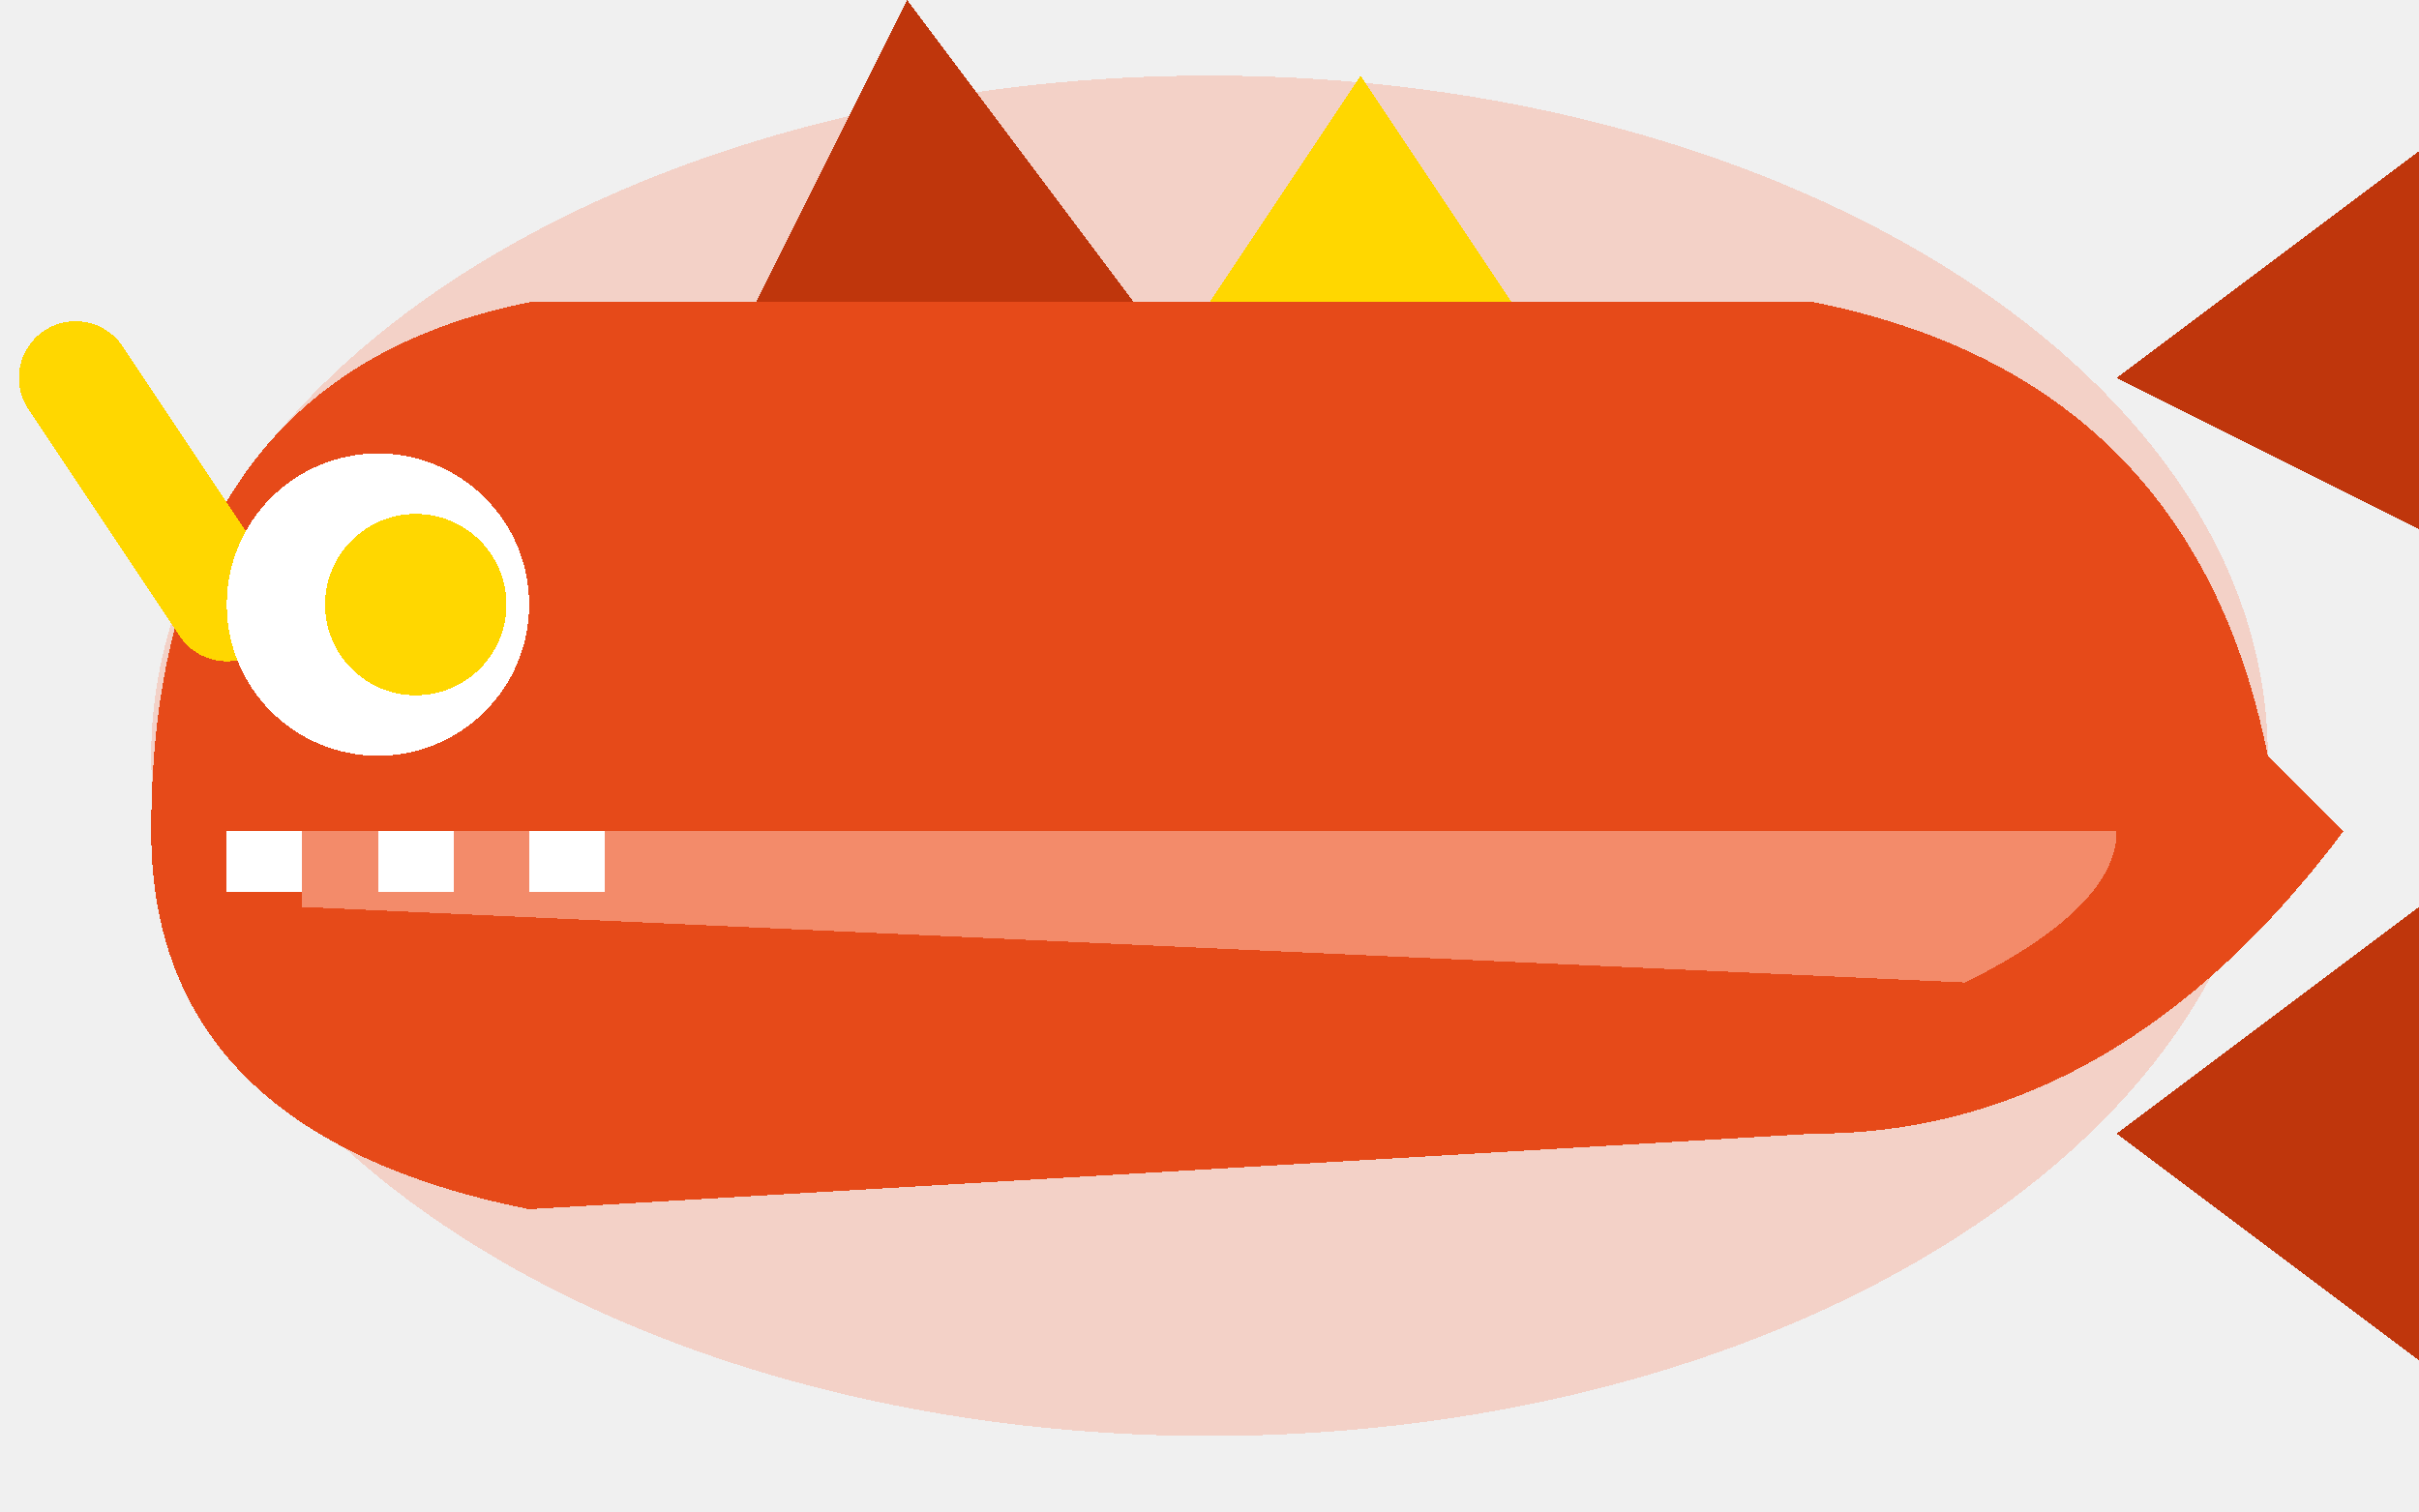
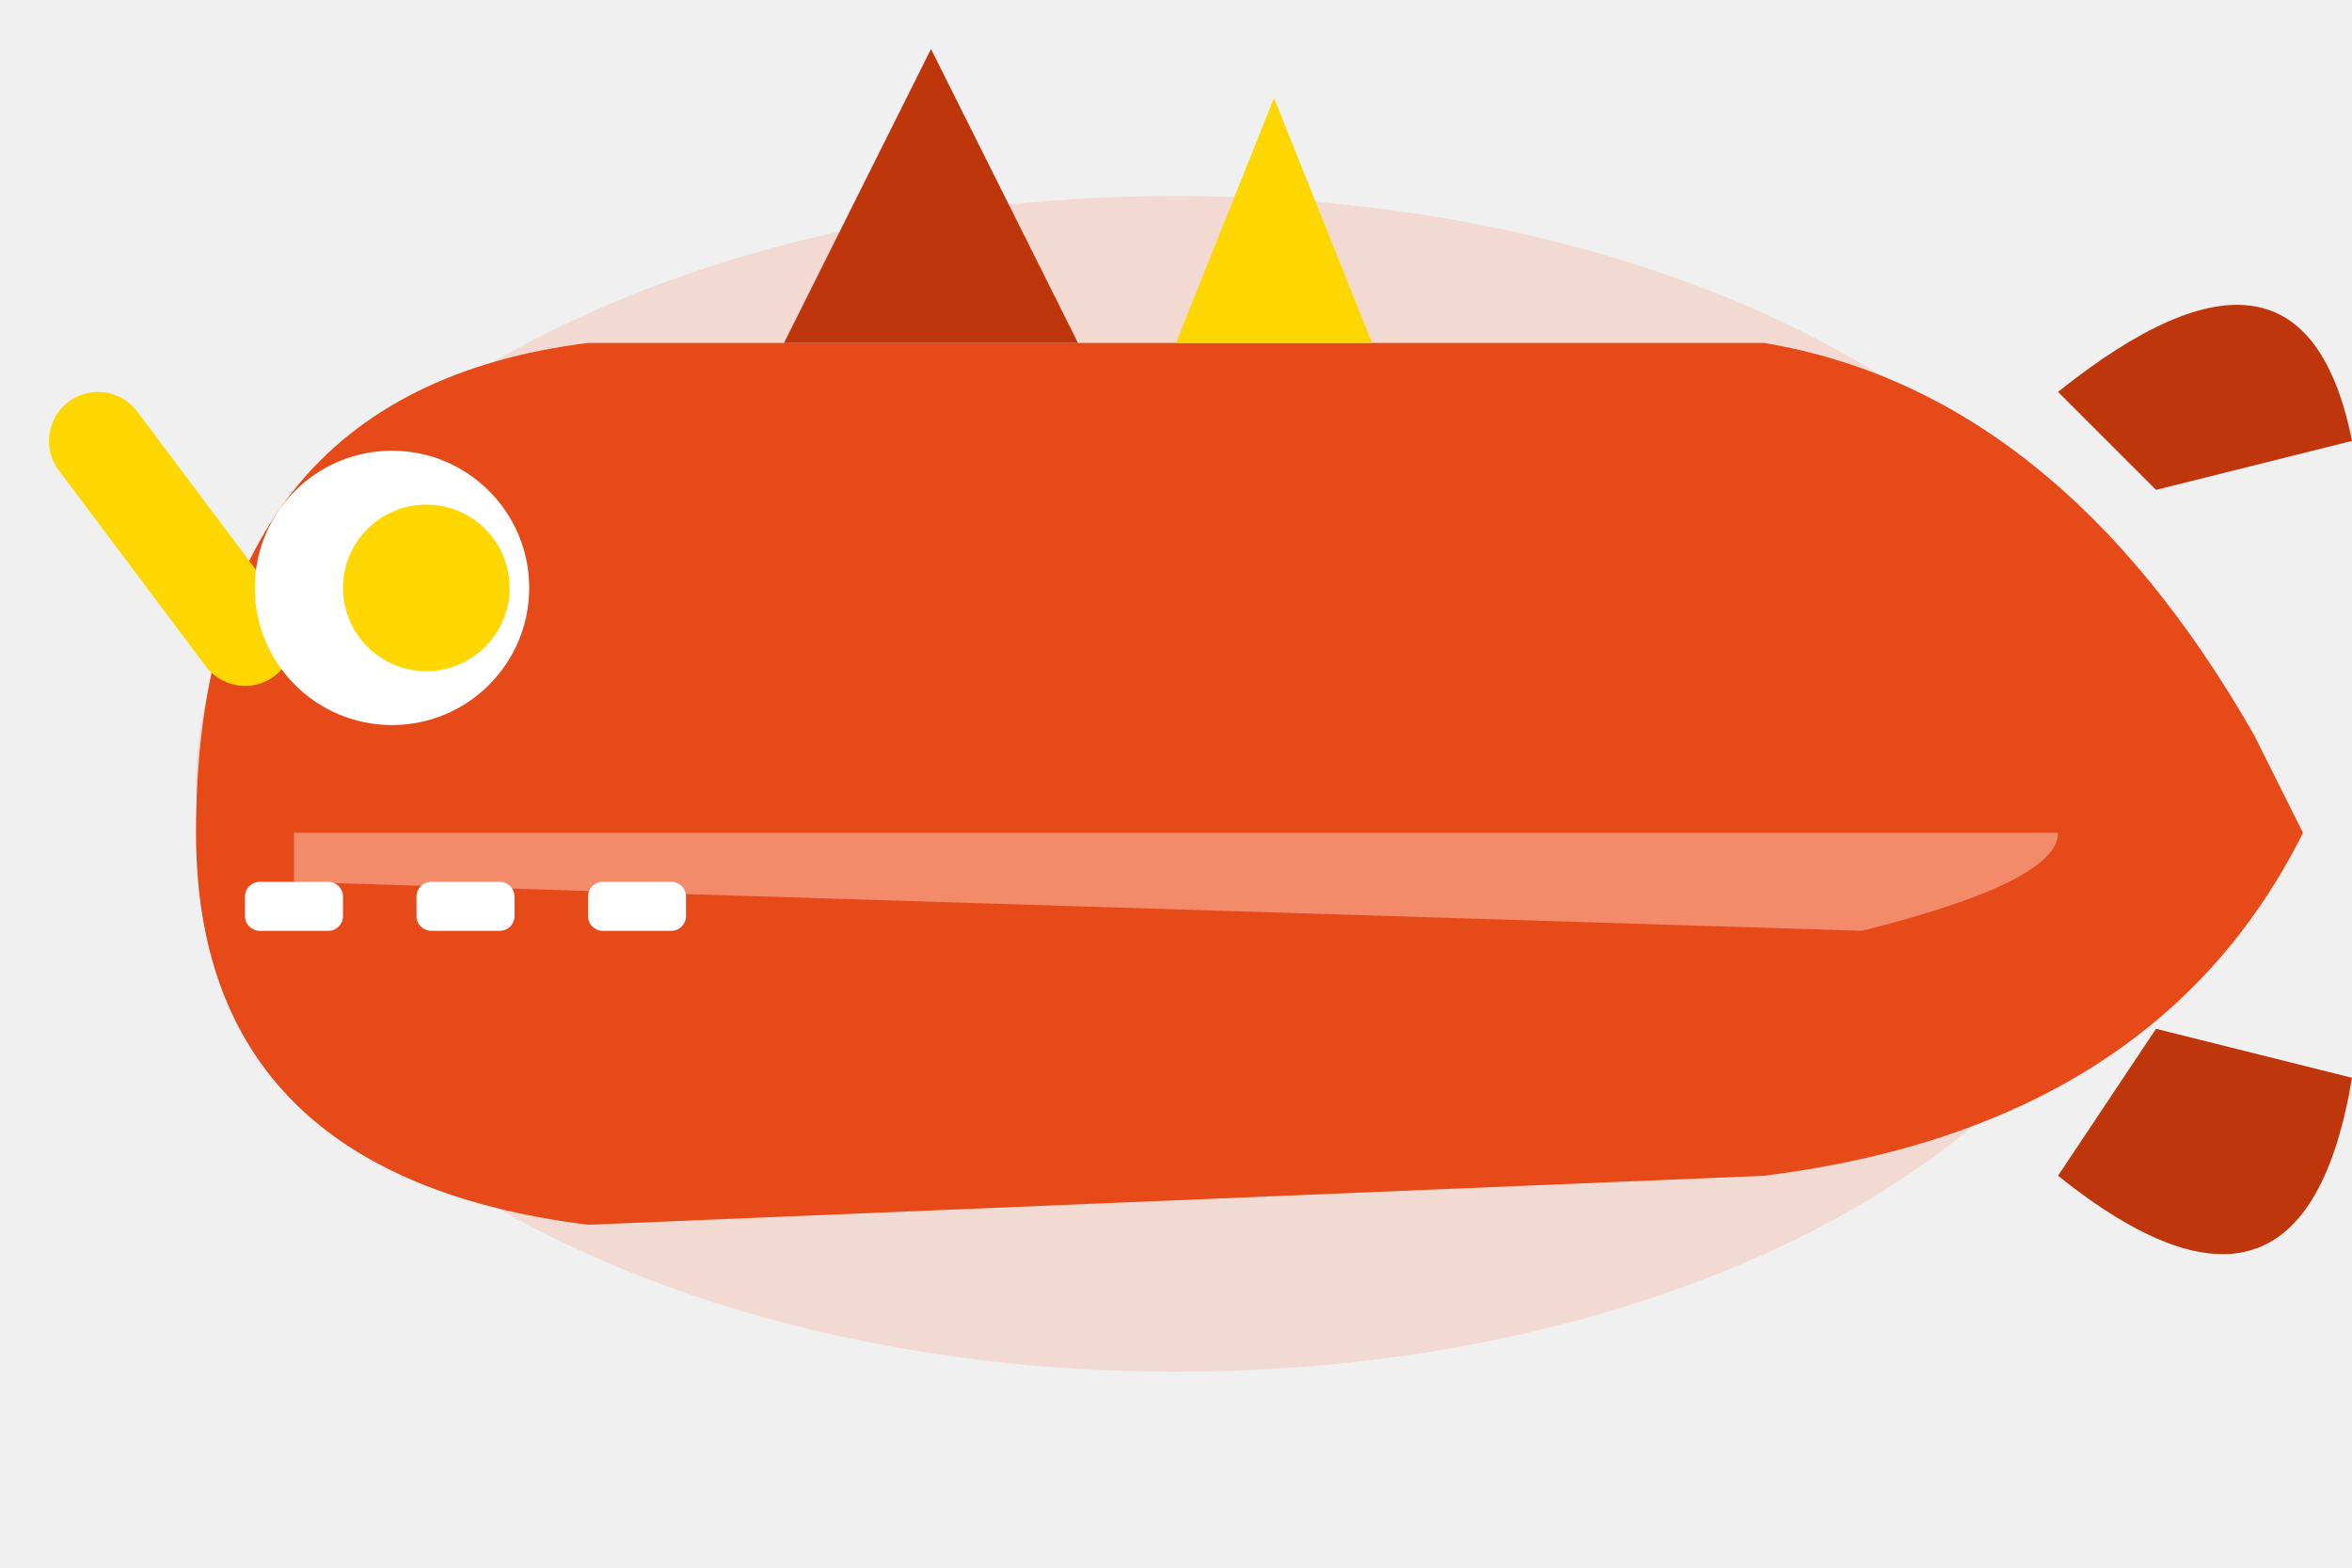
- <svg xmlns="http://www.w3.org/2000/svg" viewBox="0 0 32 20" width="64" height="40" shape-rendering="crispEdges">
-   <ellipse cx="16" cy="10" rx="14" ry="9" fill="#FF5722" opacity="0.2">
-     <animate attributeName="opacity" values="0.1;0.3;0.1" dur="1.5s" repeatCount="indefinite" />
+ <svg xmlns="http://www.w3.org/2000/svg" viewBox="0 0 48 32" width="48" height="32">
+   <ellipse cx="24" cy="16" rx="20" ry="12" fill="#FF5722" opacity="0.15">
+     <animate attributeName="opacity" values="0.1;0.25;0.1" dur="1.5s" repeatCount="indefinite" />
  </ellipse>
-   <path d="M2,11 Q2,5 7,4 L24,4 Q29,5 30,10 L31,11 Q28,15 24,15 L7,16 Q2,15 2,11 Z" fill="#E64A19" />
-   <path d="M4,12 L26,13 Q28,12 28,11 L4,11 Z" fill="#FFCCBC" opacity="0.5" />
-   <path d="M28,5 L32,2 L32,7 Z" fill="#BF360C" />
-   <path d="M28,15 L32,18 L32,12 Z" fill="#BF360C" />
-   <path d="M10,4 L12,0 L15,4 Z" fill="#BF360C" />
-   <path d="M16,4 L18,1 L20,4 Z" fill="#FFD700" />
-   <line x1="3" y1="8" x2="1" y2="5" stroke="#FFD700" stroke-width="1.5" stroke-linecap="round" />
-   <rect x="3" y="11" width="1" height="0.8" fill="white" />
-   <rect x="5" y="11" width="1" height="0.8" fill="white" />
-   <rect x="7" y="11" width="1" height="0.8" fill="white" />
-   <circle cx="5" cy="8" r="2" fill="white" />
-   <circle cx="5.5" cy="8" r="1.2" fill="#FFD700" />
+   <path d="M4,17 Q4,8 12,7 L36,7 Q42,8 46,15 L47,17 Q44,23 36,24 L12,25 Q4,24 4,17 Z" fill="#E64A19" />
+   <path d="M6,18 L38,19 Q42,18 42,17 L6,17 Z" fill="#FFCCBC" opacity="0.5" />
+   <path d="M42,8 Q47,4 48,9 L44,10 Z" fill="#BF360C" />
+   <path d="M42,24 Q47,28 48,22 L44,21 Z" fill="#BF360C" />
+   <path d="M16,7 L19,1 L22,7 Z" fill="#BF360C" />
+   <path d="M24,7 L26,2 L28,7 Z" fill="#FFD700" />
+   <line x1="5" y1="13" x2="2" y2="9" stroke="#FFD700" stroke-width="2" stroke-linecap="round" />
+   <rect x="5" y="18" width="2" height="1" fill="white" rx="0.3" />
+   <rect x="8.5" y="18" width="2" height="1" fill="white" rx="0.3" />
+   <rect x="12" y="18" width="2" height="1" fill="white" rx="0.3" />
+   <circle cx="8" cy="12" r="2.8" fill="white" />
+   <circle cx="8.7" cy="12" r="1.7" fill="#FFD700" />
</svg>
